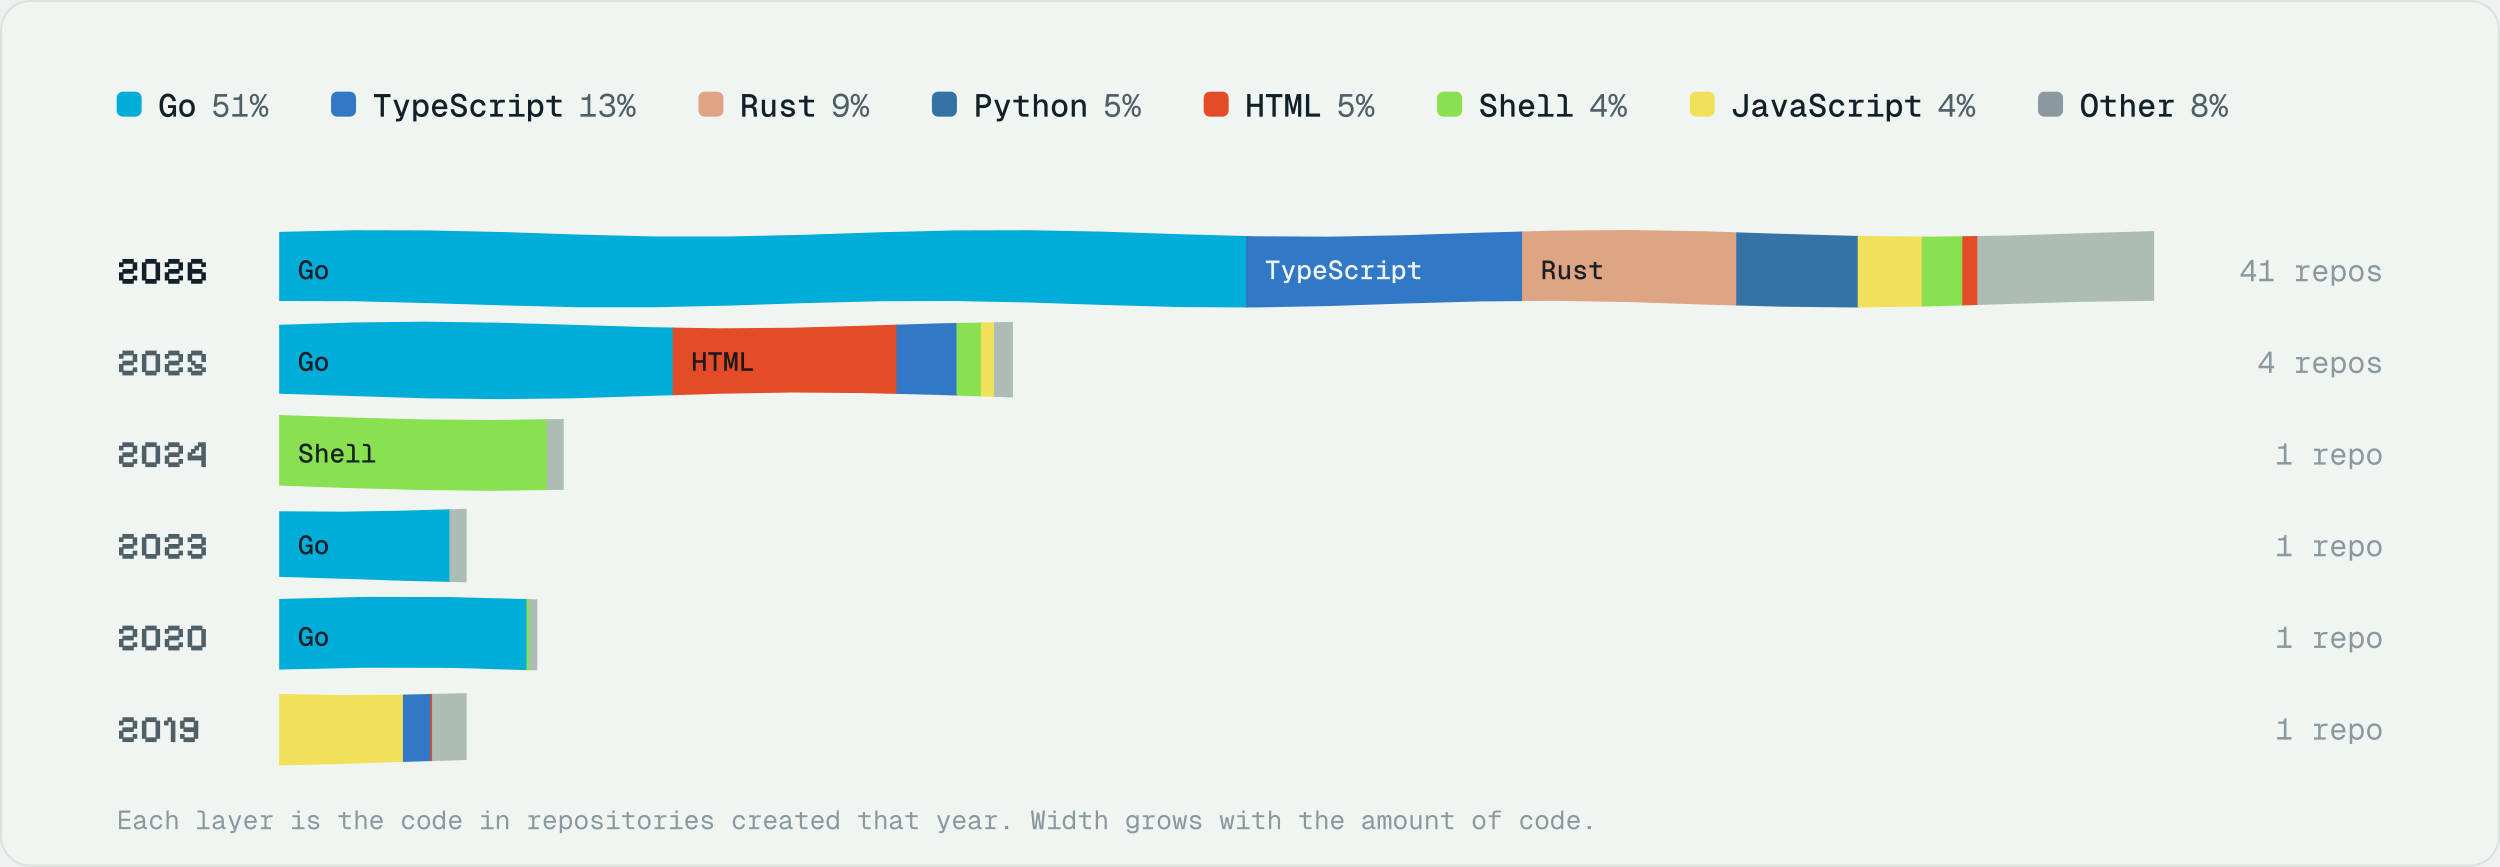
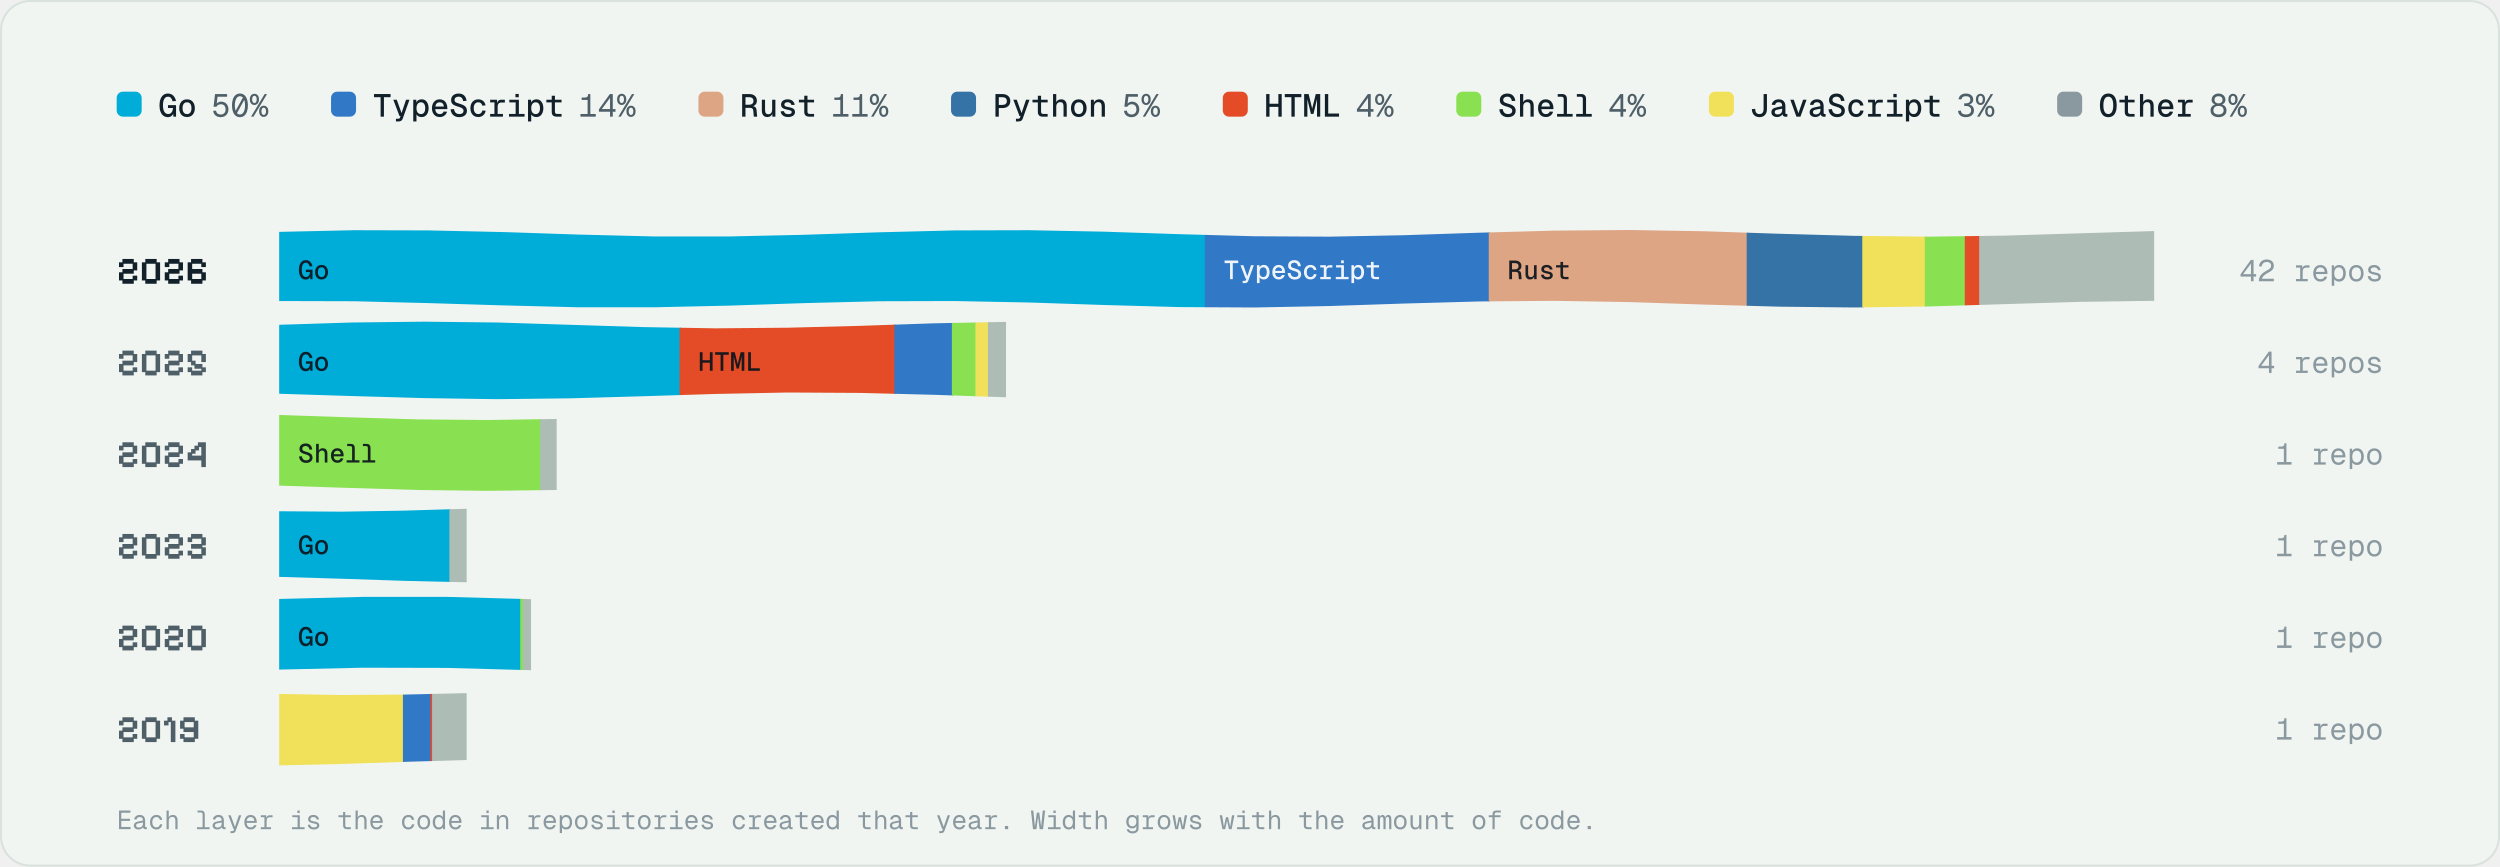
<svg xmlns="http://www.w3.org/2000/svg" width="1200" height="416" viewBox="0 0 1200 416" role="img" aria-label="Languages kt writes, by year">
  <defs>
    <path id="m33" d="M299 -16Q222 -16 163 26Q104 68 70 151Q36 233 36 354Q36 469 68 552Q100 635 159 681Q219 726 302 726Q369 726 420 697Q471 668 506 615Q540 562 555 491L446 484Q431 549 395 588Q360 627 303 627Q253 627 217 596Q182 564 163 503Q145 442 145 354Q145 267 164 207Q183 146 220 114Q256 83 308 83Q354 83 387 106Q420 130 438 172Q457 215 459 271L303 271L303 362L556 362L556 0L471 0L466 163L493 164Q482 113 458 72Q433 31 394 8Q355 -16 299 -16Z" />
    <path id="m202" d="M300 -12Q226 -12 171 22Q115 56 85 119Q54 182 54 266Q54 351 85 414Q115 476 171 510Q226 544 300 544Q374 544 429 510Q485 476 515 414Q546 351 546 266Q546 182 515 119Q485 56 429 22Q374 -12 300 -12ZM300 81Q367 81 404 130Q440 179 440 266Q440 353 404 402Q367 451 300 451Q233 451 196 402Q160 353 160 266Q160 179 196 130Q233 81 300 81Z" />
    <path id="r299" d="M298 -16Q229 -16 178 9Q126 34 96 79Q65 124 60 183L150 189Q158 129 198 99Q237 68 298 68Q367 68 409 111Q450 153 450 228Q450 278 432 315Q414 351 381 371Q347 390 300 390Q258 390 220 370Q181 349 164 311L72 311L119 710L497 710L497 626L198 626L166 364L150 380Q166 411 192 431Q218 451 250 462Q281 472 312 472Q380 472 432 441Q483 409 512 354Q540 299 540 228Q540 157 509 102Q478 46 424 15Q369 -16 298 -16Z" />
-     <path id="r295" d="M284 0L284 526L98 526L98 600L194 600Q232 600 256 611Q279 622 290 646Q300 670 300 710L370 710L370 0L284 0ZM60 0L60 84L540 84L540 0L60 0Z" />
+     <path id="r294" d="M120 102L400 612L480 608L200 98L120 102ZM300 -16Q223 -16 167 29Q110 74 80 157Q50 240 50 354Q50 469 80 552Q110 635 167 681Q223 726 300 726Q378 726 434 681Q490 635 520 552Q550 469 550 354Q550 240 520 157Q490 74 434 29Q378 -16 300 -16ZM300 68Q350 68 386 103Q421 138 441 203Q460 267 460 354Q460 443 441 508Q421 572 386 607Q350 642 300 642Q251 642 215 607Q179 572 160 508Q140 443 140 354Q140 267 160 203Q179 138 215 103Q251 68 300 68Z" />
    <path id="r465" d="M154 366Q94 366 52 412Q10 457 10 542Q10 628 52 673Q94 718 154 718Q214 718 256 673Q298 628 298 542Q298 457 256 412Q214 366 154 366ZM154 428Q187 428 207 458Q226 488 226 542Q226 596 207 626Q187 656 154 656Q121 656 102 626Q82 596 82 542Q82 488 102 458Q121 428 154 428ZM49 0L475 710L551 710L125 0L49 0ZM446 -8Q386 -8 344 38Q302 83 302 168Q302 254 344 299Q386 344 446 344Q506 344 548 299Q590 254 590 168Q590 83 548 38Q506 -8 446 -8ZM446 54Q479 54 499 84Q518 114 518 168Q518 222 499 252Q479 282 446 282Q413 282 394 252Q374 222 374 168Q374 114 394 84Q413 54 446 54Z" />
    <path id="m88" d="M248 0L248 611L40 611L40 710L560 710L560 611L352 611L352 0L248 0Z" />
    <path id="m244" d="M129 -150L129 -65L194 -65Q221 -65 235 -57Q249 -48 256 -29L273 18L240 18L46 532L154 532L305 113L446 532L554 532L342 -60Q326 -108 293 -129Q260 -150 204 -150L129 -150Z" />
    <path id="m212" d="M72 -150L72 532L168 532L170 411L158 417Q178 479 224 512Q269 544 331 544Q408 544 457 506Q506 467 530 404Q554 341 554 266Q554 191 530 128Q506 65 457 26Q408 -12 331 -12Q290 -12 255 2Q220 15 196 41Q171 66 160 102L173 116L173 -150L72 -150ZM312 81Q376 81 412 129Q448 177 448 266Q448 355 412 403Q376 451 312 451Q270 451 239 430Q208 410 191 369Q173 328 173 266Q173 204 190 163Q207 122 239 102Q270 81 312 81Z" />
    <path id="m158" d="M305 -12Q230 -12 174 22Q119 56 88 119Q58 182 58 266Q58 350 88 412Q119 474 173 509Q228 544 302 544Q372 544 426 511Q481 477 511 415Q542 352 542 264L542 236L163 236Q168 160 206 121Q243 81 306 81Q353 81 384 104Q415 126 427 162L532 155Q509 79 450 34Q391 -12 305 -12ZM164 317L432 317Q427 385 391 418Q355 451 301 451Q245 451 210 417Q174 383 164 317Z" />
    <path id="m83" d="M309 -16Q232 -16 175 15Q117 46 83 101Q49 157 43 231L151 238Q158 187 179 152Q200 117 234 100Q268 82 313 82Q357 82 387 93Q417 105 433 127Q449 149 449 181Q449 213 434 236Q419 259 380 278Q341 298 266 319Q193 339 147 365Q101 390 80 427Q59 465 59 520Q59 581 88 628Q116 674 170 700Q223 726 298 726Q372 726 425 697Q477 668 508 616Q538 565 545 496L437 490Q432 531 414 562Q397 593 367 611Q337 628 295 628Q236 628 202 600Q167 572 167 525Q167 495 181 474Q195 454 230 438Q265 423 328 405Q413 382 463 352Q513 321 535 280Q557 239 557 181Q557 123 526 78Q495 33 440 9Q384 -16 309 -16Z" />
    <path id="m148" d="M312 -12Q238 -12 181 22Q125 57 94 120Q64 182 64 266Q64 350 94 412Q125 474 181 509Q238 544 312 544Q373 544 421 521Q469 499 500 456Q531 413 541 353L438 346Q426 397 393 424Q360 451 313 451Q246 451 207 401Q169 352 169 266Q169 180 207 131Q246 81 313 81Q361 81 395 110Q430 138 441 194L544 188Q534 127 502 82Q470 38 422 13Q373 -12 312 -12Z" />
    <path id="m215" d="M84 0L84 85L265 85L219 39L219 493L265 447L84 447L84 532L299 532L308 384L299 391Q306 462 340 497Q373 532 433 532L546 532L546 444L437 444Q399 444 373 430Q347 415 333 387Q320 358 320 316L320 39L274 85L486 85L486 0L84 0Z" />
    <path id="m176" d="M76 0L76 85L284 85L284 493L331 447L86 447L86 532L386 532L386 85L564 85L564 0L386 0L284 0L76 0ZM278 609L278 714L382 714L382 609L278 609Z" />
    <path id="m225" d="M376 0Q295 0 255 38Q216 75 216 153L216 657L317 657L317 158Q317 121 335 103Q352 85 387 85L524 85L524 0L376 0ZM48 447L48 532L524 532L524 447L48 447Z" />
-     <path id="r297" d="M294 -16Q179 -16 117 40Q55 95 50 183L139 189Q145 124 188 96Q230 68 294 68Q337 68 375 81Q413 93 437 122Q460 150 460 198Q460 245 439 276Q418 306 382 321Q345 335 299 335L243 335L243 419L299 419Q336 419 367 430Q398 441 417 466Q435 490 435 530Q435 585 400 614Q365 642 299 642Q232 642 198 615Q163 588 156 541L66 547Q76 627 136 677Q196 726 299 726Q368 726 419 703Q470 679 498 636Q525 593 525 534Q525 468 484 428Q442 387 361 372L361 390Q448 380 499 328Q550 276 550 198Q550 130 517 82Q484 34 426 9Q368 -16 294 -16Z" />
+     <path id="r295" d="M284 0L284 526L98 526L98 600L194 600Q232 600 256 611Q279 622 290 646Q300 670 300 710L370 710L370 0L284 0ZM60 0L60 84L540 84L540 0L60 0Z" />
+     <path id="r298" d="M388 0L388 154L40 154L40 232L382 710L474 710L474 238L560 238L560 154L474 154L474 0L388 0ZM128 238L388 238L388 590L128 238Z" />
    <path id="m79" d="M67 0L67 710L288 710Q401 710 466 653Q530 596 530 498Q530 447 508 408Q485 369 448 347Q412 325 371 322L367 334Q441 331 478 301Q514 270 520 202L538 0L433 0L417 182Q414 217 402 238Q390 259 365 268Q340 277 296 277L172 277L172 0L67 0ZM172 375L286 375Q352 375 387 406Q422 437 422 493Q422 550 387 581Q352 611 286 611L172 611L172 375Z" />
    <path id="m229" d="M254 -12Q177 -12 131 40Q85 93 85 188L85 532L186 532L186 214Q186 142 211 109Q236 76 287 76Q342 76 376 113Q409 150 409 218L409 532L510 532L510 0L415 0L414 139L428 133Q414 64 369 26Q324 -12 254 -12Z" />
    <path id="m219" d="M308 -12Q237 -12 186 12Q135 36 107 77Q79 117 75 167L178 173Q186 130 218 104Q250 79 309 79Q364 79 393 94Q422 109 422 141Q422 161 412 174Q402 188 374 197Q347 207 294 217Q215 232 170 253Q126 273 107 305Q88 336 88 381Q88 427 111 464Q135 501 181 522Q227 544 295 544Q366 544 412 520Q458 495 484 456Q510 417 517 371L414 365Q408 391 393 410Q378 430 353 441Q328 453 295 453Q242 453 217 432Q192 411 192 381Q192 357 204 342Q216 328 244 318Q272 309 320 300Q401 287 445 266Q489 246 507 216Q525 186 525 142Q525 94 498 59Q470 25 422 7Q373 -12 308 -12Z" />
-     <path id="r303" d="M298 726Q378 726 435 690Q491 653 521 583Q550 512 550 410Q550 322 536 245Q521 168 489 110Q456 51 403 18Q349 -16 270 -16Q207 -16 163 5Q119 26 92 64Q64 102 50 152L140 160Q152 118 182 93Q212 68 270 68Q329 68 372 102Q414 135 437 202Q460 269 462 370L480 366Q469 330 442 300Q414 269 374 251Q333 232 282 232Q212 232 160 262Q108 292 79 347Q50 401 50 474Q50 552 82 609Q113 665 169 696Q225 726 298 726ZM296 642Q226 642 183 598Q140 554 140 474Q140 401 181 358Q221 314 288 314Q336 314 374 334Q412 353 434 389Q456 425 456 474Q456 523 437 561Q417 599 381 621Q345 642 296 642Z" />
    <path id="m76" d="M86 0L86 710L306 710Q380 710 436 683Q491 656 522 607Q552 557 552 489Q552 421 522 372Q491 322 436 296Q380 269 306 269L191 269L191 0L86 0ZM191 368L295 368Q371 368 407 399Q443 430 443 489Q443 549 407 580Q371 611 295 611L191 611L191 368Z" />
    <path id="m173" d="M93 0L93 710L194 710L194 416L184 420Q194 463 218 491Q242 518 276 531Q310 544 351 544Q407 544 446 519Q484 493 504 448Q523 402 523 343L523 0L422 0L422 317Q422 389 397 423Q371 456 321 456Q264 456 229 420Q194 384 194 314L194 0L93 0Z" />
    <path id="m196" d="M80 0L80 532L173 532L176 393L165 401Q175 450 200 482Q226 513 263 529Q300 544 342 544Q402 544 441 517Q480 491 500 445Q520 400 520 343L520 0L419 0L419 317Q419 386 393 421Q366 456 313 456Q276 456 246 440Q217 424 199 392Q181 361 181 315L181 0L80 0Z" />
    <path id="m38" d="M56 0L56 710L161 710L161 368L114 406L486 406L439 368L439 710L544 710L544 0L439 0L439 346L486 308L114 308L161 346L161 0L56 0Z" />
    <path id="m59" d="M260 86L138 594L149 595L149 0L48 0L48 710L188 710L320 171L280 171L412 710L552 710L552 0L451 0L451 595L462 594L340 86L260 86Z" />
    <path id="m54" d="M98 0L98 710L203 710L203 40L139 99L542 99L542 0L98 0Z" />
    <path id="m190" d="M264 32L264 559Q264 590 247 607Q229 625 198 625L76 625L76 710L209 710Q286 710 326 670Q365 631 365 554L365 32L264 32ZM56 0L56 85L544 85L544 0L56 0Z" />
-     <path id="r298" d="M388 0L388 154L40 154L40 232L382 710L474 710L474 238L560 238L560 154L474 154L474 0L388 0ZM128 238L388 238L388 590L128 238Z" />
    <path id="m50" d="M275 -16Q204 -16 151 15Q99 45 69 102Q40 159 38 237L142 245Q144 162 177 122Q210 82 276 82Q342 82 374 121Q407 161 407 241L407 710L512 710L512 241Q512 121 449 52Q386 -16 275 -16Z" />
    <path id="m136" d="M228 -12Q178 -12 138 6Q98 24 74 57Q51 90 51 134Q51 202 93 240Q134 278 218 294L390 330Q390 392 363 423Q336 454 282 454Q232 454 204 431Q176 408 166 367L60 374Q75 450 133 497Q191 544 282 544Q384 544 438 486Q491 428 491 326L491 116Q491 98 499 90Q507 83 522 83L552 83L552 0Q546 -1 533 -2Q519 -3 506 -3Q470 -3 445 9Q420 21 407 47Q395 72 393 111L409 111Q403 76 378 48Q353 20 314 4Q275 -12 228 -12ZM243 71Q291 71 324 88Q357 105 373 136Q390 167 390 209L390 250L242 220Q194 211 175 192Q156 173 156 142Q156 109 179 90Q202 71 243 71Z" />
    <path id="m240" d="M237 0L45 532L154 532L300 107L446 532L555 532L363 0L237 0Z" />
+     <path id="r297" d="M294 -16Q179 -16 117 40Q55 95 50 183L139 189Q145 124 188 96Q230 68 294 68Q337 68 375 81Q413 93 437 122Q460 150 460 198Q460 245 439 276Q418 306 382 321Q345 335 299 335L243 335L243 419L299 419Q336 419 367 430Q398 441 417 466Q435 490 435 530Q435 585 400 614Q365 642 299 642Q232 642 198 615Q163 588 156 541L66 547Q76 627 136 677Q196 726 299 726Q368 726 419 703Q470 679 498 636Q525 593 525 534Q525 468 484 428Q442 387 361 372L361 390Q448 380 499 328Q550 276 550 198Q550 130 517 82Q484 34 426 9Q368 -16 294 -16Z" />
    <path id="m66" d="M300 -16Q215 -16 156 27Q98 70 67 153Q36 236 36 354Q36 474 67 557Q98 640 156 683Q215 726 300 726Q385 726 444 683Q503 640 533 557Q564 474 564 354Q564 236 533 153Q503 70 444 27Q385 -16 300 -16ZM300 82Q350 82 385 112Q419 142 437 203Q455 264 455 354Q455 444 437 505Q419 567 385 597Q350 628 300 628Q250 628 215 597Q181 567 163 505Q145 444 145 354Q145 264 163 203Q181 142 215 112Q250 82 300 82Z" />
    <path id="r302" d="M300 -16Q230 -16 173 8Q116 32 83 79Q50 126 50 195Q50 272 96 323Q142 373 218 391L220 371Q159 388 122 427Q84 465 84 531Q84 587 112 631Q140 675 189 701Q237 726 300 726Q363 726 412 701Q461 675 489 631Q516 587 516 531Q516 465 479 427Q442 388 380 371L382 391Q459 373 505 323Q550 272 550 195Q550 126 517 79Q484 32 428 8Q371 -16 300 -16ZM300 68Q370 68 415 101Q460 133 460 200Q460 262 420 300Q380 337 300 337Q221 337 181 300Q140 262 140 200Q140 133 185 101Q230 68 300 68ZM300 417Q357 417 392 446Q426 474 426 531Q426 582 393 612Q359 642 300 642Q242 642 208 612Q174 582 174 531Q174 474 209 446Q243 417 300 417Z" />
    <path id="t246" d="M150 -11L150 75L61 75L61 288L150 288L150 374L417 374L417 511L179 511L179 424L61 424L61 548L150 548L150 636L446 636L446 548L536 548L536 337L446 337L446 251L179 251L179 113L417 113L417 200L536 200L536 75L446 75L446 -11L150 -11Z" />
    <path id="t244" d="M150 -11L150 75L61 75L61 548L150 548L150 636L446 636L446 548L536 548L536 75L446 75L446 -11L150 -11ZM179 113L417 113L417 511L179 511L179 113Z" />
    <path id="t250" d="M150 -11L150 75L61 75L61 548L150 548L150 636L446 636L446 548L536 548L536 424L417 424L417 511L179 511L179 374L446 374L446 288L536 288L536 75L446 75L446 -11L150 -11ZM179 113L417 113L417 251L179 251L179 113Z" />
+     <path id="r296" d="M50 0Q50 75 74 136Q97 196 157 251Q216 306 322 362Q371 388 401 410Q431 432 445 457Q459 482 459 518Q459 555 443 583Q427 610 396 626Q364 642 317 642Q242 642 199 603Q155 564 144 492L54 498Q66 602 134 664Q202 726 317 726Q390 726 442 700Q494 674 522 628Q549 581 549 520Q549 466 531 427Q513 387 471 353Q428 319 354 280Q290 246 247 211Q203 176 181 144Q158 111 156 84L550 84L550 0L50 0Z" />
    <path id="r215" d="M90 0L90 74L269 74L228 34L228 497L269 456L90 456L90 530L298 530L306 388L298 394Q306 463 340 497Q374 530 431 530L540 530L540 454L432 454Q393 454 367 439Q340 423 326 394Q312 364 312 320L312 34L272 74L480 74L480 0L90 0Z" />
    <path id="r158" d="M306 -12Q231 -12 177 22Q122 56 93 119Q63 181 63 265Q63 349 93 411Q122 473 176 508Q229 542 302 542Q371 542 424 510Q477 477 507 415Q537 353 537 264L537 239L151 239Q156 154 197 111Q237 68 306 68Q358 68 392 93Q425 117 438 157L528 150Q507 79 449 34Q390 -12 306 -12ZM151 313L445 313Q439 390 400 426Q361 462 302 462Q241 462 202 425Q162 387 151 313Z" />
    <path id="r212" d="M80 -150L80 530L158 530L160 410L148 416Q168 478 215 510Q261 542 322 542Q401 542 452 503Q502 464 526 401Q550 338 550 265Q550 192 526 129Q502 66 452 27Q401 -12 322 -12Q281 -12 246 2Q210 16 186 41Q161 66 152 100L164 114L164 -150L80 -150ZM314 68Q383 68 423 120Q462 172 462 265Q462 358 423 410Q383 462 314 462Q268 462 235 440Q201 418 183 374Q164 330 164 265Q164 200 182 156Q200 112 234 90Q268 68 314 68Z" />
    <path id="r202" d="M300 -12Q227 -12 173 22Q118 56 88 119Q58 181 58 265Q58 350 88 412Q118 474 173 508Q227 542 300 542Q373 542 428 508Q482 474 512 412Q542 350 542 265Q542 181 512 119Q482 56 428 22Q373 -12 300 -12ZM300 68Q373 68 414 121Q454 173 454 265Q454 357 414 410Q373 462 300 462Q227 462 187 410Q146 357 146 265Q146 173 187 121Q227 68 300 68Z" />
    <path id="r219" d="M310 -12Q241 -12 191 12Q141 36 113 77Q84 117 80 167L168 173Q176 124 212 96Q247 68 310 68Q369 68 402 85Q434 102 434 138Q434 161 423 176Q412 191 382 202Q352 212 294 222Q217 236 174 257Q130 277 112 308Q94 339 94 382Q94 428 117 464Q140 500 185 521Q230 542 295 542Q361 542 406 519Q450 495 476 457Q502 418 510 372L422 366Q416 394 400 416Q383 437 357 450Q330 462 294 462Q236 462 208 439Q180 416 180 382Q180 355 193 339Q206 323 235 314Q264 304 312 296Q394 283 439 263Q484 242 502 212Q520 182 520 138Q520 91 493 58Q465 24 418 6Q370 -12 310 -12Z" />
    <path id="t249" d="M150 -11L150 75L61 75L61 200L179 200L179 113L417 113L417 163L238 163L238 251L150 251L150 337L61 337L61 548L150 548L150 636L446 636L446 548L536 548L536 337L417 337L417 511L179 511L179 374L268 374L268 288L446 288L446 200L536 200L536 75L446 75L446 -11L150 -11Z" />
    <path id="t248" d="M417 -11L417 163L61 163L61 374L150 374L150 461L238 461L238 548L328 548L328 636L536 636L536 -11L417 -11ZM179 288L417 288L417 511L358 511L358 424L267 424L267 337L179 337L179 288Z" />
    <path id="t247" d="M150 -11L150 75L61 75L61 200L179 200L179 113L417 113L417 251L150 251L150 374L417 374L417 511L179 511L179 424L61 424L61 548L150 548L150 636L446 636L446 548L536 548L536 337L446 337L446 288L536 288L536 75L446 75L446 -11L150 -11Z" />
    <path id="t245" d="M238 -11L238 511L179 511L179 424L61 424L61 548L150 548L150 636L268 636L268 548L358 548L358 -11L238 -11Z" />
    <path id="t253" d="M150 -11L150 75L61 75L61 200L179 200L179 113L417 113L417 251L150 251L150 337L61 337L61 548L150 548L150 636L446 636L446 548L536 548L536 75L446 75L446 -11L150 -11ZM179 374L417 374L417 511L179 511L179 374Z" />
    <path id="r23" d="M90 0L90 710L522 710L522 626L176 626L176 397L510 397L510 315L176 315L176 84L530 84L530 0L90 0Z" />
    <path id="r136" d="M230 -12Q180 -12 140 6Q100 24 77 57Q54 89 54 132Q54 200 95 238Q135 275 222 292L400 328Q400 396 370 429Q339 462 282 462Q227 462 196 438Q165 413 153 367L64 374Q79 449 136 496Q192 542 282 542Q378 542 431 485Q484 427 484 326L484 106Q484 88 492 81Q500 74 516 74L550 74L550 0Q544 -1 531 -1Q518 -2 506 -2Q472 -2 449 9Q425 20 413 45Q401 69 400 108L416 108Q409 74 383 47Q356 19 316 4Q276 -12 230 -12ZM238 62Q292 62 328 81Q364 99 382 133Q400 166 400 210L400 256L238 224Q184 214 163 194Q142 173 142 140Q142 103 168 83Q193 62 238 62Z" />
    <path id="r148" d="M314 -12Q240 -12 185 22Q130 56 100 119Q70 181 70 265Q70 349 100 411Q130 473 185 508Q240 542 314 542Q373 542 419 521Q465 499 495 458Q525 417 536 358L448 352Q436 405 401 434Q365 462 314 462Q241 462 200 410Q158 357 158 265Q158 173 200 121Q241 68 314 68Q365 68 403 98Q440 128 452 188L540 182Q529 123 498 80Q467 36 420 12Q373 -12 314 -12Z" />
    <path id="r173" d="M100 0L100 710L184 710L184 413L174 415Q184 459 208 487Q232 515 267 529Q302 542 343 542Q400 542 440 517Q479 491 500 446Q520 400 520 341L520 0L436 0L436 317Q436 394 409 431Q381 468 325 468Q261 468 223 429Q184 390 184 316L184 0L100 0Z" />
    <path id="r190" d="M273 30L273 568Q273 600 255 618Q237 636 205 636L80 636L80 710L209 710Q282 710 320 673Q357 635 357 562L357 30L273 30ZM60 0L60 74L540 74L540 0L60 0Z" />
    <path id="r244" d="M136 -150L136 -76L197 -76Q225 -76 239 -67Q252 -59 259 -40L278 10L249 10L52 530L144 530L305 88L456 530L548 530L333 -67Q318 -110 288 -130Q258 -150 205 -150L136 -150Z" />
    <path id="r176" d="M80 0L80 74L293 74L293 497L334 456L90 456L90 530L377 530L377 74L560 74L560 0L377 0L293 0L80 0ZM285 613L285 711L373 711L373 613L285 613Z" />
    <path id="r225" d="M378 0Q301 0 263 36Q225 72 225 146L225 654L309 654L309 146Q309 109 326 92Q343 74 378 74L520 74L520 0L378 0ZM50 456L50 530L520 530L520 456L50 456Z" />
    <path id="r154" d="M267 -12Q197 -12 146 22Q95 56 68 118Q40 180 40 265Q40 350 68 412Q95 474 146 508Q197 542 267 542Q310 542 345 526Q379 510 403 486Q426 462 435 437L426 416L426 710L510 710L510 0L434 0L429 120L442 105Q430 69 405 43Q379 16 344 2Q309 -12 267 -12ZM272 68Q320 68 355 92Q389 116 408 161Q426 205 426 265Q426 327 408 371Q389 415 354 439Q319 462 270 462Q205 462 167 410Q128 357 128 265Q128 174 167 121Q205 68 272 68Z" />
    <path id="r196" d="M84 0L84 530L161 530L164 395L154 404Q164 451 191 482Q217 512 254 527Q291 542 332 542Q393 542 434 515Q474 488 495 443Q516 397 516 341L516 0L432 0L432 317Q432 391 403 430Q374 468 314 468Q273 468 240 451Q207 433 188 400Q168 366 168 317L168 0L84 0Z" />
    <path id="r335" d="M238 0L238 122L362 122L362 0L238 0Z" />
    <path id="r104" d="M108 0L30 710L120 710L186 50L176 50L254 630L346 630L424 50L414 50L480 710L570 710L492 0L362 0L288 560L312 560L238 0L108 0Z" />
    <path id="r168" d="M297 -162Q240 -162 194 -143Q148 -124 117 -89Q86 -54 75 -8L163 -2Q175 -39 206 -60Q236 -82 297 -82Q369 -82 408 -53Q446 -24 446 34L446 120Q427 78 385 53Q343 28 291 28Q224 28 172 61Q119 94 90 152Q60 210 60 285Q60 361 89 419Q118 476 170 509Q221 542 287 542Q343 542 388 516Q432 490 450 446L450 530L530 530L530 36Q530 -26 502 -70Q474 -115 422 -138Q370 -162 297 -162ZM295 108Q363 108 404 156Q445 203 446 285Q447 340 429 380Q410 419 376 441Q341 462 295 462Q225 462 187 415Q148 367 148 285Q148 203 188 156Q227 108 295 108Z" />
    <path id="r241" d="M125 0L20 530L112 530L181 88L259 456L341 456L419 88L488 530L580 530L476 0L370 0L300 334L230 0L125 0Z" />
    <path id="r195" d="M40 0L40 530L117 530L120 412L110 414Q119 473 149 508Q178 542 224 542Q271 542 297 508Q322 474 328 408L318 408Q327 470 359 506Q390 542 438 542Q502 542 531 498Q560 454 560 352L560 0L476 0L476 340Q476 411 461 440Q446 468 414 468Q393 468 377 455Q361 441 352 412Q342 383 342 338L342 0L258 0L258 340Q258 408 244 438Q229 468 196 468Q175 468 159 455Q143 441 134 412Q124 383 124 338L124 0L40 0Z" />
    <path id="r229" d="M263 -12Q184 -12 137 42Q90 95 90 189L90 530L174 530L174 212Q174 135 202 99Q229 62 286 62Q348 62 384 103Q420 143 420 214L420 530L504 530L504 0L424 0L424 131L437 124Q421 59 376 24Q331 -12 263 -12Z" />
    <path id="r167" d="M212 0L212 564Q212 635 249 673Q285 710 360 710L530 710L530 636L360 636Q329 636 313 617Q296 597 296 564L296 0L212 0ZM70 456L70 530L520 530L520 456L70 456Z" />
    <clipPath id="s0">
      <path d="M134 111.3L170 110.5L206 110.6L242 111.4L278 112.6L314 113.5L350 113.5L386 112.7L422 111.5L458 110.6L494 110.5L530 111.2L566 112.4L602 113.4L638 113.6L674 112.9L710 111.7L746 110.7L782 110.4L818 111L854 112.2L890 113.2L926 113.6L962 113.1L998 112L1034 110.9L1034 144.4L998 144.9L962 146L926 147.1L890 147.6L854 147.2L818 146.2L782 145L746 144.4L710 144.7L674 145.7L638 146.9L602 147.6L566 147.4L530 146.4L494 145.2L458 144.5L422 144.6L386 145.5L350 146.7L314 147.5L278 147.5L242 146.6L206 145.5L170 144.6L134 144.5Z" />
    </clipPath>
    <clipPath id="s1">
-       <path d="M134 155.9L169.2 154.8L204.4 154.4L239.7 154.9L274.9 155.9L310.1 157L345.3 157.6L380.5 157.3L415.7 156.3L451 155.2L486.2 154.5L486.2 190.8L451 189.6L415.7 188.7L380.5 188.4L345.3 189L310.1 190.1L274.9 191.2L239.7 191.6L204.4 191.2L169.2 190.1L134 189Z" />
+       <path d="M134 155.9L168.9 154.8L203.8 154.4L238.7 154.8L273.6 155.9L308.5 157L343.4 157.6L378.2 157.3L413.1 156.4L448 155.2L482.9 154.5L482.9 190.7L448 189.5L413.1 188.6L378.2 188.4L343.4 189.1L308.5 190.2L273.6 191.2L238.7 191.6L203.8 191.1L168.9 190.1L134 189Z" />
    </clipPath>
    <clipPath id="s2">
-       <path d="M134 199.2L168.2 200.4L202.3 201.3L236.5 201.6L270.6 201.1L270.6 235.1L236.5 235.6L202.3 235.2L168.2 234.3L134 233.1Z" />
+       <path d="M134 199.2L167.3 200.3L200.6 201.3L233.9 201.6L267.2 201.1L267.2 235.2L233.9 235.6L200.6 235.2L167.3 234.2L134 233.1Z" />
    </clipPath>
    <clipPath id="s3">
      <path d="M134 245.4L164 245.6L194 245.1L224 244.2L224 279.5L194 278.8L164 277.8L134 276.9Z" />
    </clipPath>
    <clipPath id="s4">
-       <path d="M134 287.5L175.3 286.5L216.6 286.6L257.9 287.7L257.9 321.8L216.6 320.6L175.3 320.5L134 321.4Z" />
+       <path d="M134 287.5L174.3 286.5L214.6 286.5L254.9 287.6L254.9 321.7L214.6 320.6L174.3 320.5L134 321.4Z" />
    </clipPath>
    <clipPath id="s5">
      <path d="M134 333.1L164 333.6L194 333.4L224 332.7L224 364.8L194 365.7L164 366.7L134 367.4Z" />
    </clipPath>
  </defs>
  <rect x="0.5" y="0.5" width="1199" height="415" rx="14" fill="#f1f5f2" stroke="#d9e2dd" />
  <rect x="56" y="44" width="12" height="12" rx="3" fill="#00ADD8" />
  <g transform="translate(76 56) scale(0.0153 -0.0153)">
    <g fill="#12202a">
      <use href="#m33" />
      <use href="#m202" x="600" />
    </g>
  </g>
  <g transform="translate(101.4 56) scale(0.0153 -0.0153)">
    <g fill="#4f5f68">
      <use href="#r299" />
-       <use href="#r295" x="600" />
+       <use href="#r294" x="600" />
      <use href="#r465" x="1200" />
    </g>
  </g>
  <rect x="158.9" y="44" width="12" height="12" rx="3" fill="#3178c6" />
  <g transform="translate(178.9 56) scale(0.0153 -0.0153)">
    <g fill="#12202a">
      <use href="#m88" />
      <use href="#m244" x="600" />
      <use href="#m212" x="1200" />
      <use href="#m158" x="1800" />
      <use href="#m83" x="2400" />
      <use href="#m148" x="3000" />
      <use href="#m215" x="3600" />
      <use href="#m176" x="4200" />
      <use href="#m212" x="4800" />
      <use href="#m225" x="5400" />
    </g>
  </g>
  <g transform="translate(277.7 56) scale(0.0153 -0.0153)">
    <g fill="#4f5f68">
      <use href="#r295" />
-       <use href="#r297" x="600" />
+       <use href="#r298" x="600" />
      <use href="#r465" x="1200" />
    </g>
  </g>
  <rect x="335.24" y="44" width="12" height="12" rx="3" fill="#dea584" />
  <g transform="translate(355.2 56) scale(0.0153 -0.0153)">
    <g fill="#12202a">
      <use href="#m79" />
      <use href="#m229" x="600" />
      <use href="#m219" x="1200" />
      <use href="#m225" x="1800" />
    </g>
  </g>
  <g transform="translate(399 56) scale(0.0153 -0.0153)">
    <g fill="#4f5f68">
-       <use href="#r303" />
-       <use href="#r465" x="600" />
-     </g>
-   </g>
-   <rect x="447.32" y="44" width="12" height="12" rx="3" fill="#3572A5" />
-   <g transform="translate(467.3 56) scale(0.0153 -0.0153)">
+       <use href="#r295" />
+       <use href="#r295" x="600" />
+       <use href="#r465" x="1200" />
+     </g>
+   </g>
+   <rect x="456.5" y="44" width="12" height="12" rx="3" fill="#3572A5" />
+   <g transform="translate(476.5 56) scale(0.0153 -0.0153)">
    <g fill="#12202a">
      <use href="#m76" />
      <use href="#m244" x="600" />
      <use href="#m225" x="1200" />
      <use href="#m173" x="1800" />
      <use href="#m202" x="2400" />
      <use href="#m196" x="3000" />
    </g>
  </g>
-   <g transform="translate(529.4 56) scale(0.0153 -0.0153)">
+   <g transform="translate(538.6 56) scale(0.0153 -0.0153)">
    <g fill="#4f5f68">
      <use href="#r299" />
      <use href="#r465" x="600" />
    </g>
  </g>
-   <rect x="577.76" y="44" width="12" height="12" rx="3" fill="#e34c26" />
-   <g transform="translate(597.8 56) scale(0.0153 -0.0153)">
+   <rect x="586.94" y="44" width="12" height="12" rx="3" fill="#e34c26" />
+   <g transform="translate(606.9 56) scale(0.0153 -0.0153)">
    <g fill="#12202a">
      <use href="#m38" />
      <use href="#m88" x="600" />
      <use href="#m59" x="1200" />
      <use href="#m54" x="1800" />
    </g>
  </g>
-   <g transform="translate(641.5 56) scale(0.0153 -0.0153)">
-     <g fill="#4f5f68">
-       <use href="#r299" />
+   <g transform="translate(650.7 56) scale(0.0153 -0.0153)">
+     <g fill="#4f5f68">
+       <use href="#r298" />
      <use href="#r465" x="600" />
    </g>
  </g>
-   <rect x="689.84" y="44" width="12" height="12" rx="3" fill="#89e051" />
-   <g transform="translate(709.8 56) scale(0.0153 -0.0153)">
+   <rect x="699.02" y="44" width="12" height="12" rx="3" fill="#89e051" />
+   <g transform="translate(719 56) scale(0.0153 -0.0153)">
    <g fill="#12202a">
      <use href="#m83" />
      <use href="#m173" x="600" />
      <use href="#m158" x="1200" />
      <use href="#m190" x="1800" />
      <use href="#m190" x="2400" />
    </g>
  </g>
-   <g transform="translate(762.7 56) scale(0.0153 -0.0153)">
+   <g transform="translate(771.9 56) scale(0.0153 -0.0153)">
    <g fill="#4f5f68">
      <use href="#r298" />
      <use href="#r465" x="600" />
    </g>
  </g>
-   <rect x="811.1" y="44" width="12" height="12" rx="3" fill="#f1e05a" />
-   <g transform="translate(831.1 56) scale(0.0153 -0.0153)">
+   <rect x="820.28" y="44" width="12" height="12" rx="3" fill="#f1e05a" />
+   <g transform="translate(840.3 56) scale(0.0153 -0.0153)">
    <g fill="#12202a">
      <use href="#m50" />
      <use href="#m136" x="600" />
      <use href="#m240" x="1200" />
      <use href="#m136" x="1800" />
      <use href="#m83" x="2400" />
      <use href="#m148" x="3000" />
      <use href="#m215" x="3600" />
      <use href="#m176" x="4200" />
      <use href="#m212" x="4800" />
      <use href="#m225" x="5400" />
    </g>
  </g>
-   <g transform="translate(929.9 56) scale(0.0153 -0.0153)">
-     <g fill="#4f5f68">
-       <use href="#r298" />
+   <g transform="translate(939.1 56) scale(0.0153 -0.0153)">
+     <g fill="#4f5f68">
+       <use href="#r297" />
      <use href="#r465" x="600" />
    </g>
  </g>
-   <rect x="978.26" y="44" width="12" height="12" rx="3" fill="#8a989f" />
-   <g transform="translate(998.3 56) scale(0.0153 -0.0153)">
+   <rect x="987.44" y="44" width="12" height="12" rx="3" fill="#8a989f" />
+   <g transform="translate(1007.4 56) scale(0.0153 -0.0153)">
    <g fill="#12202a">
      <use href="#m66" />
      <use href="#m225" x="600" />
      <use href="#m173" x="1200" />
      <use href="#m158" x="1800" />
      <use href="#m215" x="2400" />
    </g>
  </g>
-   <g transform="translate(1051.2 56) scale(0.0153 -0.0153)">
+   <g transform="translate(1060.3 56) scale(0.0153 -0.0153)">
    <g fill="#4f5f68">
      <use href="#r302" />
      <use href="#r465" x="600" />
    </g>
  </g>
  <g transform="translate(56 136) scale(0.0184 -0.0184)">
    <g fill="#12202a">
      <use href="#t246" />
      <use href="#t244" x="597" />
      <use href="#t246" x="1194" />
      <use href="#t250" x="1791" />
    </g>
  </g>
  <g clip-path="url(#s0)">
-     <rect x="134" y="109" width="464.7" height="40" fill="#00ADD8" />
+     <rect x="134" y="109" width="444.9" height="40" fill="#00ADD8" />
    <g transform="translate(143 134) scale(0.0126 -0.0126)" opacity="0.92">
      <g fill="#0b141c">
        <use href="#m33" />
        <use href="#m202" x="600" />
      </g>
    </g>
-     <rect x="598.1" y="109" width="133.1" height="40" fill="#3178c6" />
-     <g transform="translate(607.1 134) scale(0.0126 -0.0126)" opacity="0.92">
+     <rect x="578.3" y="109" width="136.9" height="40" fill="#3178c6" />
+     <g transform="translate(587.3 134) scale(0.0126 -0.0126)" opacity="0.92">
      <g fill="#ffffff">
        <use href="#m88" />
        <use href="#m244" x="600" />
        <use href="#m212" x="1200" />
        <use href="#m158" x="1800" />
        <use href="#m83" x="2400" />
        <use href="#m148" x="3000" />
        <use href="#m215" x="3600" />
        <use href="#m176" x="4200" />
        <use href="#m212" x="4800" />
        <use href="#m225" x="5400" />
      </g>
    </g>
-     <rect x="730.6" y="109" width="103.4" height="40" fill="#dea584" />
-     <g transform="translate(739.6 134) scale(0.0126 -0.0126)" opacity="0.92">
+     <rect x="714.6" y="109" width="124.4" height="40" fill="#dea584" />
+     <g transform="translate(723.6 134) scale(0.0126 -0.0126)" opacity="0.92">
      <g fill="#0b141c">
        <use href="#m79" />
        <use href="#m229" x="600" />
        <use href="#m219" x="1200" />
        <use href="#m225" x="1800" />
      </g>
    </g>
-     <rect x="833.4" y="109" width="58.9" height="40" fill="#3572A5" />
-     <rect x="891.7" y="109" width="31.3" height="40" fill="#f1e05a" />
-     <rect x="922.4" y="109" width="20.1" height="40" fill="#89e051" />
-     <rect x="941.9" y="109" width="7.8" height="40" fill="#e34c26" />
-     <rect x="949.1" y="109" width="85.5" height="40" fill="#adbdb5" />
+     <rect x="838.4" y="109" width="56.1" height="40" fill="#3572A5" />
+     <rect x="893.9" y="109" width="30.7" height="40" fill="#f1e05a" />
+     <rect x="923.9" y="109" width="19.8" height="40" fill="#89e051" />
+     <rect x="943.1" y="109" width="7.5" height="40" fill="#e34c26" />
+     <rect x="950" y="109" width="84.6" height="40" fill="#adbdb5" />
  </g>
  <g transform="translate(1144 135) scale(0.0144 -0.0144)">
    <g fill="#8a989f">
      <use href="#r298" x="-4800" />
-       <use href="#r295" x="-4200" />
+       <use href="#r296" x="-4200" />
      <use href="#r215" x="-3000" />
      <use href="#r158" x="-2400" />
      <use href="#r212" x="-1800" />
      <use href="#r202" x="-1200" />
      <use href="#r219" x="-600" />
    </g>
  </g>
  <g transform="translate(56 180) scale(0.0184 -0.0184)">
    <g fill="#4f5f68">
      <use href="#t246" />
      <use href="#t244" x="597" />
      <use href="#t246" x="1194" />
      <use href="#t249" x="1791" />
    </g>
  </g>
  <g clip-path="url(#s1)">
-     <rect x="134" y="153" width="189.5" height="40" fill="#00ADD8" />
+     <rect x="134" y="153" width="192.8" height="40" fill="#00ADD8" />
    <g transform="translate(143 178) scale(0.0126 -0.0126)" opacity="0.92">
      <g fill="#0b141c">
        <use href="#m33" />
        <use href="#m202" x="600" />
      </g>
    </g>
-     <rect x="322.9" y="153" width="108.1" height="40" fill="#e34c26" />
-     <g transform="translate(331.9 178) scale(0.0126 -0.0126)" opacity="0.92">
+     <rect x="326.2" y="153" width="103.7" height="40" fill="#e34c26" />
+     <g transform="translate(335.2 178) scale(0.0126 -0.0126)" opacity="0.92">
      <g fill="#0b141c">
        <use href="#m38" />
        <use href="#m88" x="600" />
        <use href="#m59" x="1200" />
        <use href="#m54" x="1800" />
      </g>
    </g>
-     <rect x="430.3" y="153" width="29.4" height="40" fill="#3178c6" />
-     <rect x="459.1" y="153" width="12.3" height="40" fill="#89e051" />
-     <rect x="470.8" y="153" width="6.9" height="40" fill="#f1e05a" />
-     <rect x="477.1" y="153" width="9.6" height="40" fill="#adbdb5" />
+     <rect x="429.3" y="153" width="28.2" height="40" fill="#3178c6" />
+     <rect x="456.9" y="153" width="11.8" height="40" fill="#89e051" />
+     <rect x="468.2" y="153" width="6.7" height="40" fill="#f1e05a" />
+     <rect x="474.2" y="153" width="9.3" height="40" fill="#adbdb5" />
  </g>
  <g transform="translate(1144 179) scale(0.0144 -0.0144)">
    <g fill="#8a989f">
      <use href="#r298" x="-4200" />
      <use href="#r215" x="-3000" />
      <use href="#r158" x="-2400" />
      <use href="#r212" x="-1800" />
      <use href="#r202" x="-1200" />
      <use href="#r219" x="-600" />
    </g>
  </g>
  <g transform="translate(56 224) scale(0.0184 -0.0184)">
    <g fill="#4f5f68">
      <use href="#t246" />
      <use href="#t244" x="597" />
      <use href="#t246" x="1194" />
      <use href="#t248" x="1791" />
    </g>
  </g>
  <g clip-path="url(#s2)">
-     <rect x="134" y="197" width="129.1" height="40" fill="#89e051" />
+     <rect x="134" y="197" width="125.9" height="40" fill="#89e051" />
    <g transform="translate(143 222) scale(0.0126 -0.0126)" opacity="0.92">
      <g fill="#0b141c">
        <use href="#m83" />
        <use href="#m173" x="600" />
        <use href="#m158" x="1200" />
        <use href="#m190" x="1800" />
        <use href="#m190" x="2400" />
      </g>
    </g>
-     <rect x="262.5" y="197" width="8.7" height="40" fill="#adbdb5" />
+     <rect x="259.3" y="197" width="8.5" height="40" fill="#adbdb5" />
  </g>
  <g transform="translate(1144 223) scale(0.0144 -0.0144)">
    <g fill="#8a989f">
      <use href="#r295" x="-3600" />
      <use href="#r215" x="-2400" />
      <use href="#r158" x="-1800" />
      <use href="#r212" x="-1200" />
      <use href="#r202" x="-600" />
    </g>
  </g>
  <g transform="translate(56 268) scale(0.0184 -0.0184)">
    <g fill="#4f5f68">
      <use href="#t246" />
      <use href="#t244" x="597" />
      <use href="#t246" x="1194" />
      <use href="#t247" x="1791" />
    </g>
  </g>
  <g clip-path="url(#s3)">
    <rect x="134" y="241" width="82.3" height="40" fill="#00ADD8" />
    <g transform="translate(143 266) scale(0.0126 -0.0126)" opacity="0.92">
      <g fill="#0b141c">
        <use href="#m33" />
        <use href="#m202" x="600" />
      </g>
    </g>
    <rect x="215.7" y="241" width="8.9" height="40" fill="#adbdb5" />
  </g>
  <g transform="translate(1144 267) scale(0.0144 -0.0144)">
    <g fill="#8a989f">
      <use href="#r295" x="-3600" />
      <use href="#r215" x="-2400" />
      <use href="#r158" x="-1800" />
      <use href="#r212" x="-1200" />
      <use href="#r202" x="-600" />
    </g>
  </g>
  <g transform="translate(56 312) scale(0.0184 -0.0184)">
    <g fill="#4f5f68">
      <use href="#t246" />
      <use href="#t244" x="597" />
      <use href="#t246" x="1194" />
      <use href="#t244" x="1791" />
    </g>
  </g>
  <g clip-path="url(#s4)">
-     <rect x="134" y="285" width="119.3" height="40" fill="#00ADD8" />
+     <rect x="134" y="285" width="116.3" height="40" fill="#00ADD8" />
    <g transform="translate(143 310) scale(0.0126 -0.0126)" opacity="0.92">
      <g fill="#0b141c">
        <use href="#m33" />
        <use href="#m202" x="600" />
      </g>
    </g>
-     <rect x="252.7" y="285" width="1.9" height="40" fill="#89e051" />
-     <rect x="254" y="285" width="4.5" height="40" fill="#adbdb5" />
+     <rect x="249.7" y="285" width="1.9" height="40" fill="#89e051" />
+     <rect x="251" y="285" width="4.4" height="40" fill="#adbdb5" />
  </g>
  <g transform="translate(1144 311) scale(0.0144 -0.0144)">
    <g fill="#8a989f">
      <use href="#r295" x="-3600" />
      <use href="#r215" x="-2400" />
      <use href="#r158" x="-1800" />
      <use href="#r212" x="-1200" />
      <use href="#r202" x="-600" />
    </g>
  </g>
  <g transform="translate(56 356) scale(0.0184 -0.0184)">
    <g fill="#4f5f68">
      <use href="#t246" />
      <use href="#t244" x="597" />
      <use href="#t245" x="1174" />
      <use href="#t253" x="1593" />
    </g>
  </g>
  <g clip-path="url(#s5)">
    <rect x="134" y="329" width="60" height="40" fill="#f1e05a" />
    <rect x="193.4" y="329" width="13.8" height="40" fill="#3178c6" />
    <rect x="206.6" y="329" width="1.4" height="40" fill="#e34c26" />
    <rect x="207.4" y="329" width="17.2" height="40" fill="#adbdb5" />
  </g>
  <g transform="translate(1144 355) scale(0.0144 -0.0144)">
    <g fill="#8a989f">
      <use href="#r295" x="-3600" />
      <use href="#r215" x="-2400" />
      <use href="#r158" x="-1800" />
      <use href="#r212" x="-1200" />
      <use href="#r202" x="-600" />
    </g>
  </g>
  <g transform="translate(56 398) scale(0.0126 -0.0126)">
    <g fill="#8a989f">
      <use href="#r23" />
      <use href="#r136" x="600" />
      <use href="#r148" x="1200" />
      <use href="#r173" x="1800" />
      <use href="#r190" x="3000" />
      <use href="#r136" x="3600" />
      <use href="#r244" x="4200" />
      <use href="#r158" x="4800" />
      <use href="#r215" x="5400" />
      <use href="#r176" x="6600" />
      <use href="#r219" x="7200" />
      <use href="#r225" x="8400" />
      <use href="#r173" x="9000" />
      <use href="#r158" x="9600" />
      <use href="#r148" x="10800" />
      <use href="#r202" x="11400" />
      <use href="#r154" x="12000" />
      <use href="#r158" x="12600" />
      <use href="#r176" x="13800" />
      <use href="#r196" x="14400" />
      <use href="#r215" x="15600" />
      <use href="#r158" x="16200" />
      <use href="#r212" x="16800" />
      <use href="#r202" x="17400" />
      <use href="#r219" x="18000" />
      <use href="#r176" x="18600" />
      <use href="#r225" x="19200" />
      <use href="#r202" x="19800" />
      <use href="#r215" x="20400" />
      <use href="#r176" x="21000" />
      <use href="#r158" x="21600" />
      <use href="#r219" x="22200" />
      <use href="#r148" x="23400" />
      <use href="#r215" x="24000" />
      <use href="#r158" x="24600" />
      <use href="#r136" x="25200" />
      <use href="#r225" x="25800" />
      <use href="#r158" x="26400" />
      <use href="#r154" x="27000" />
      <use href="#r225" x="28200" />
      <use href="#r173" x="28800" />
      <use href="#r136" x="29400" />
      <use href="#r225" x="30000" />
      <use href="#r244" x="31200" />
      <use href="#r158" x="31800" />
      <use href="#r136" x="32400" />
      <use href="#r215" x="33000" />
      <use href="#r335" x="33600" />
      <use href="#r104" x="34800" />
      <use href="#r176" x="35400" />
      <use href="#r154" x="36000" />
      <use href="#r225" x="36600" />
      <use href="#r173" x="37200" />
      <use href="#r168" x="38400" />
      <use href="#r215" x="39000" />
      <use href="#r202" x="39600" />
      <use href="#r241" x="40200" />
      <use href="#r219" x="40800" />
      <use href="#r241" x="42000" />
      <use href="#r176" x="42600" />
      <use href="#r225" x="43200" />
      <use href="#r173" x="43800" />
      <use href="#r225" x="45000" />
      <use href="#r173" x="45600" />
      <use href="#r158" x="46200" />
      <use href="#r136" x="47400" />
      <use href="#r195" x="48000" />
      <use href="#r202" x="48600" />
      <use href="#r229" x="49200" />
      <use href="#r196" x="49800" />
      <use href="#r225" x="50400" />
      <use href="#r202" x="51600" />
      <use href="#r167" x="52200" />
      <use href="#r148" x="53400" />
      <use href="#r202" x="54000" />
      <use href="#r154" x="54600" />
      <use href="#r158" x="55200" />
      <use href="#r335" x="55800" />
    </g>
  </g>
</svg>
